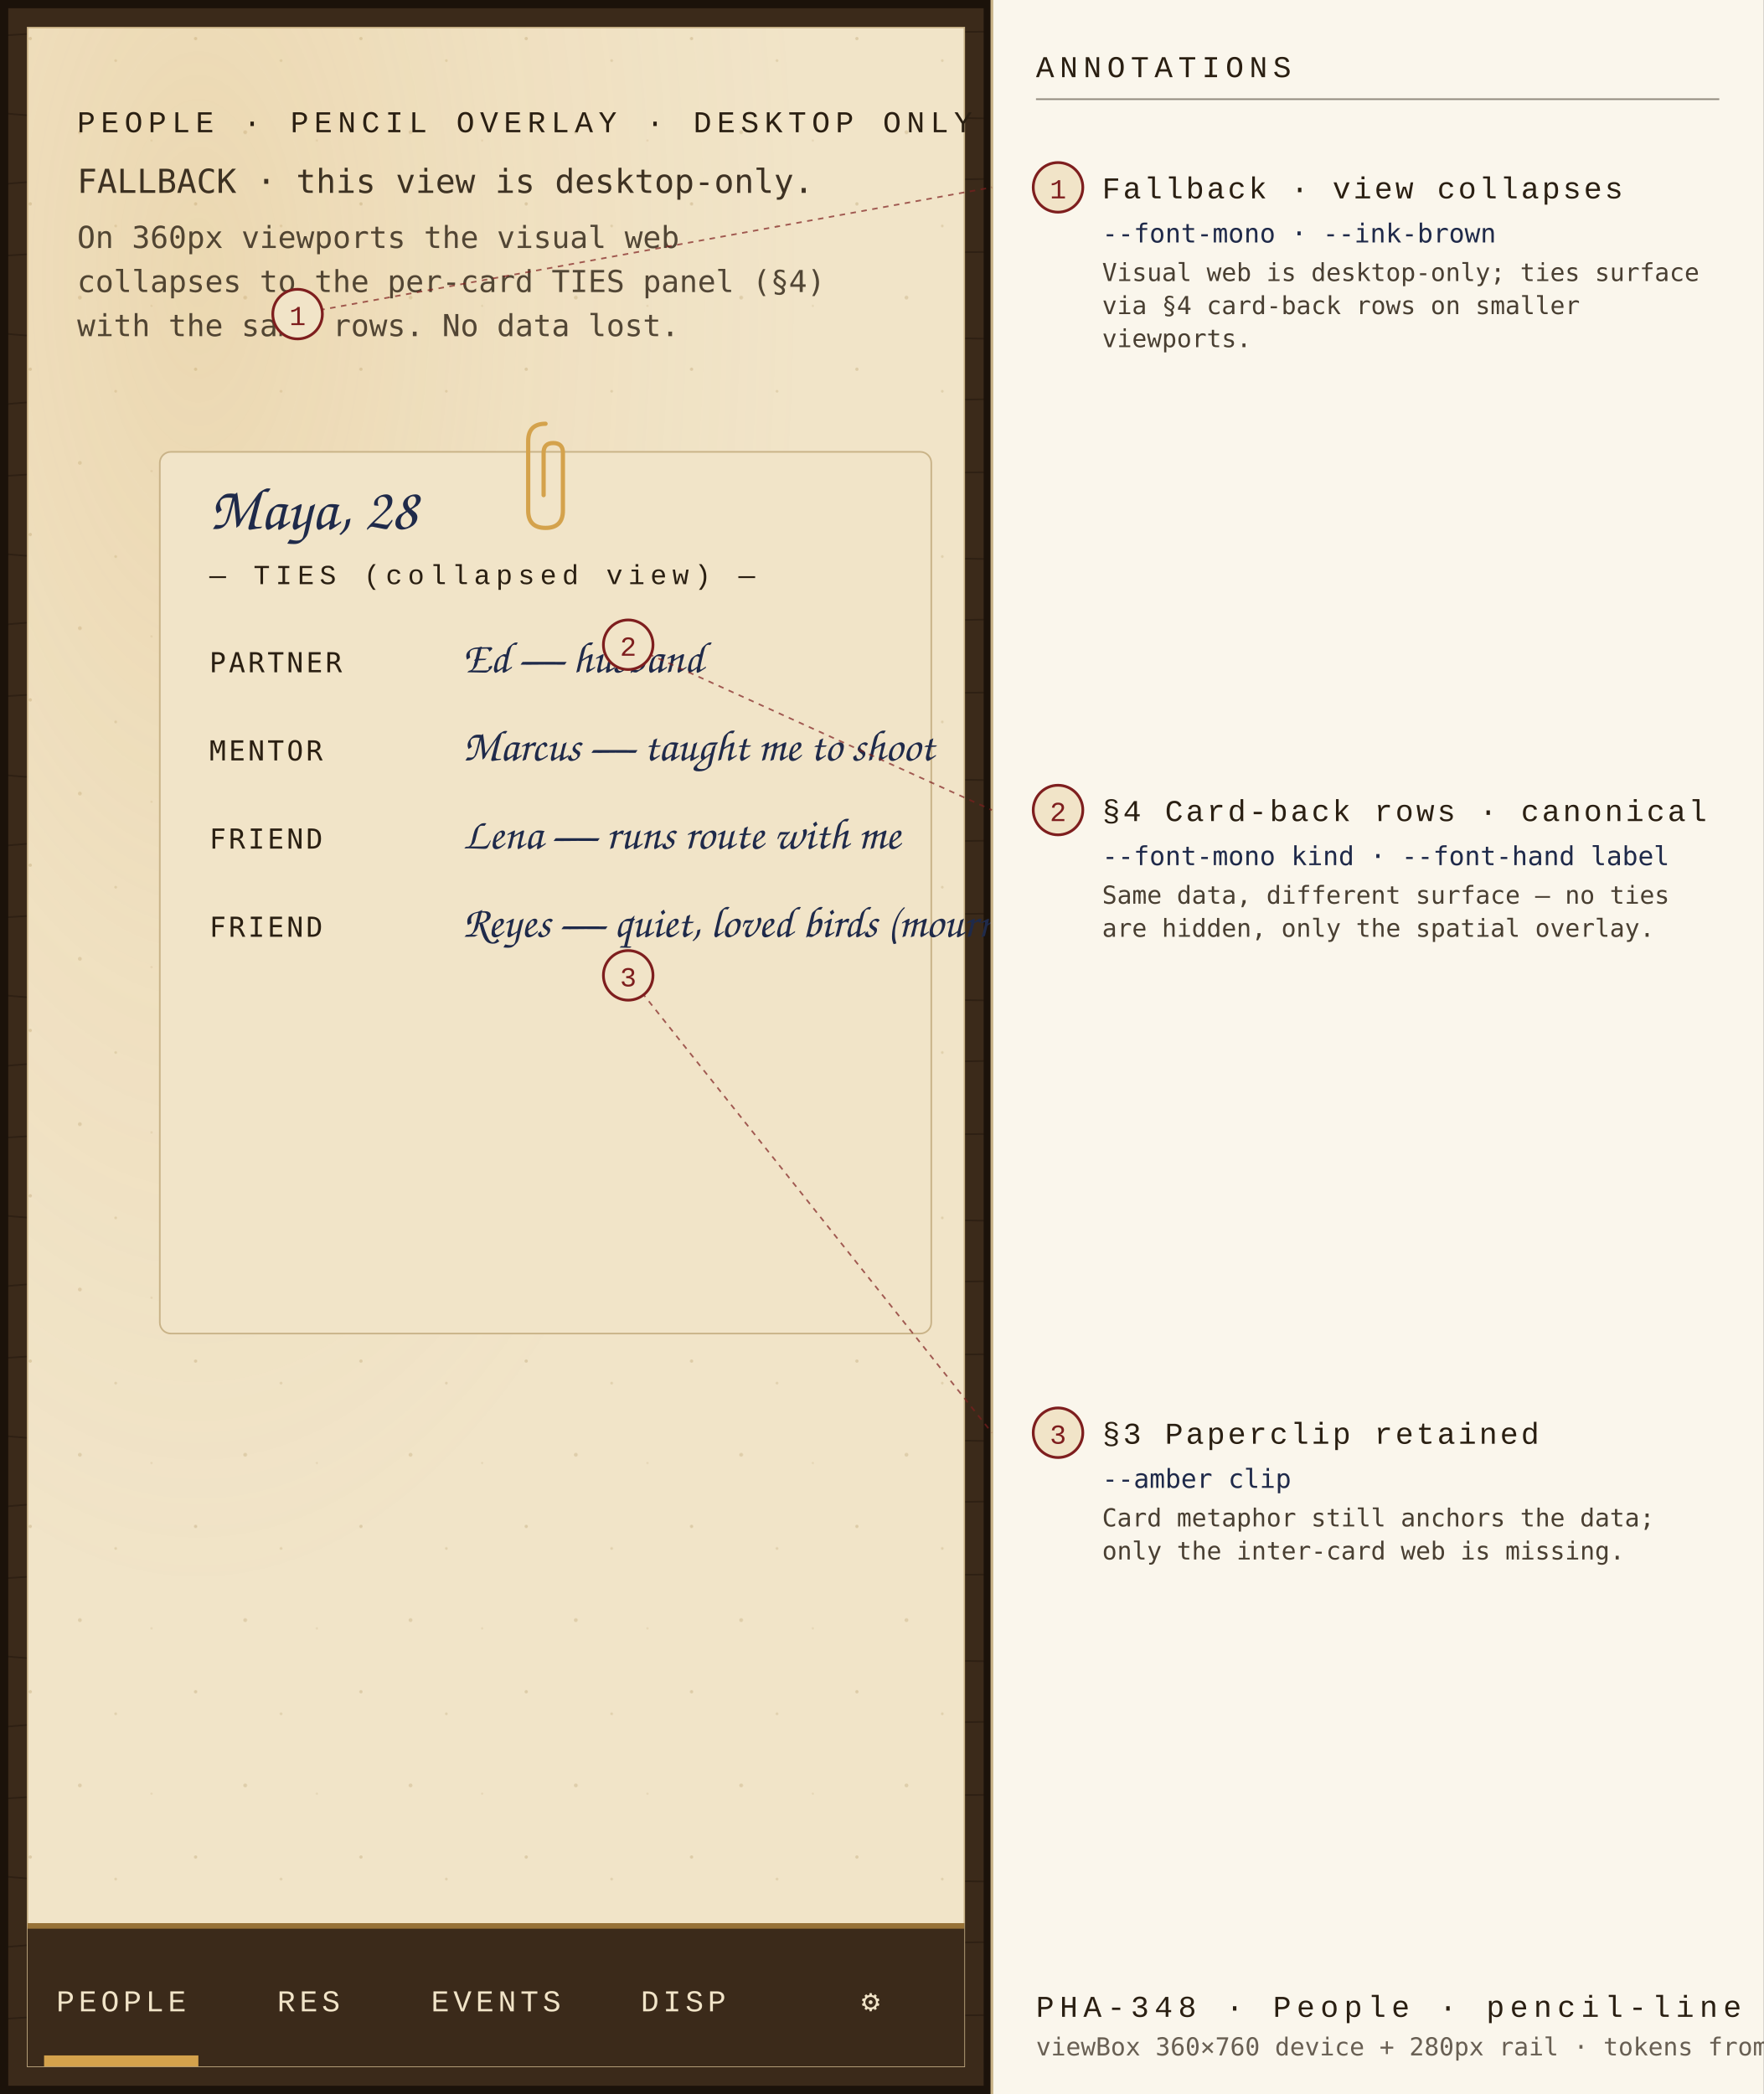
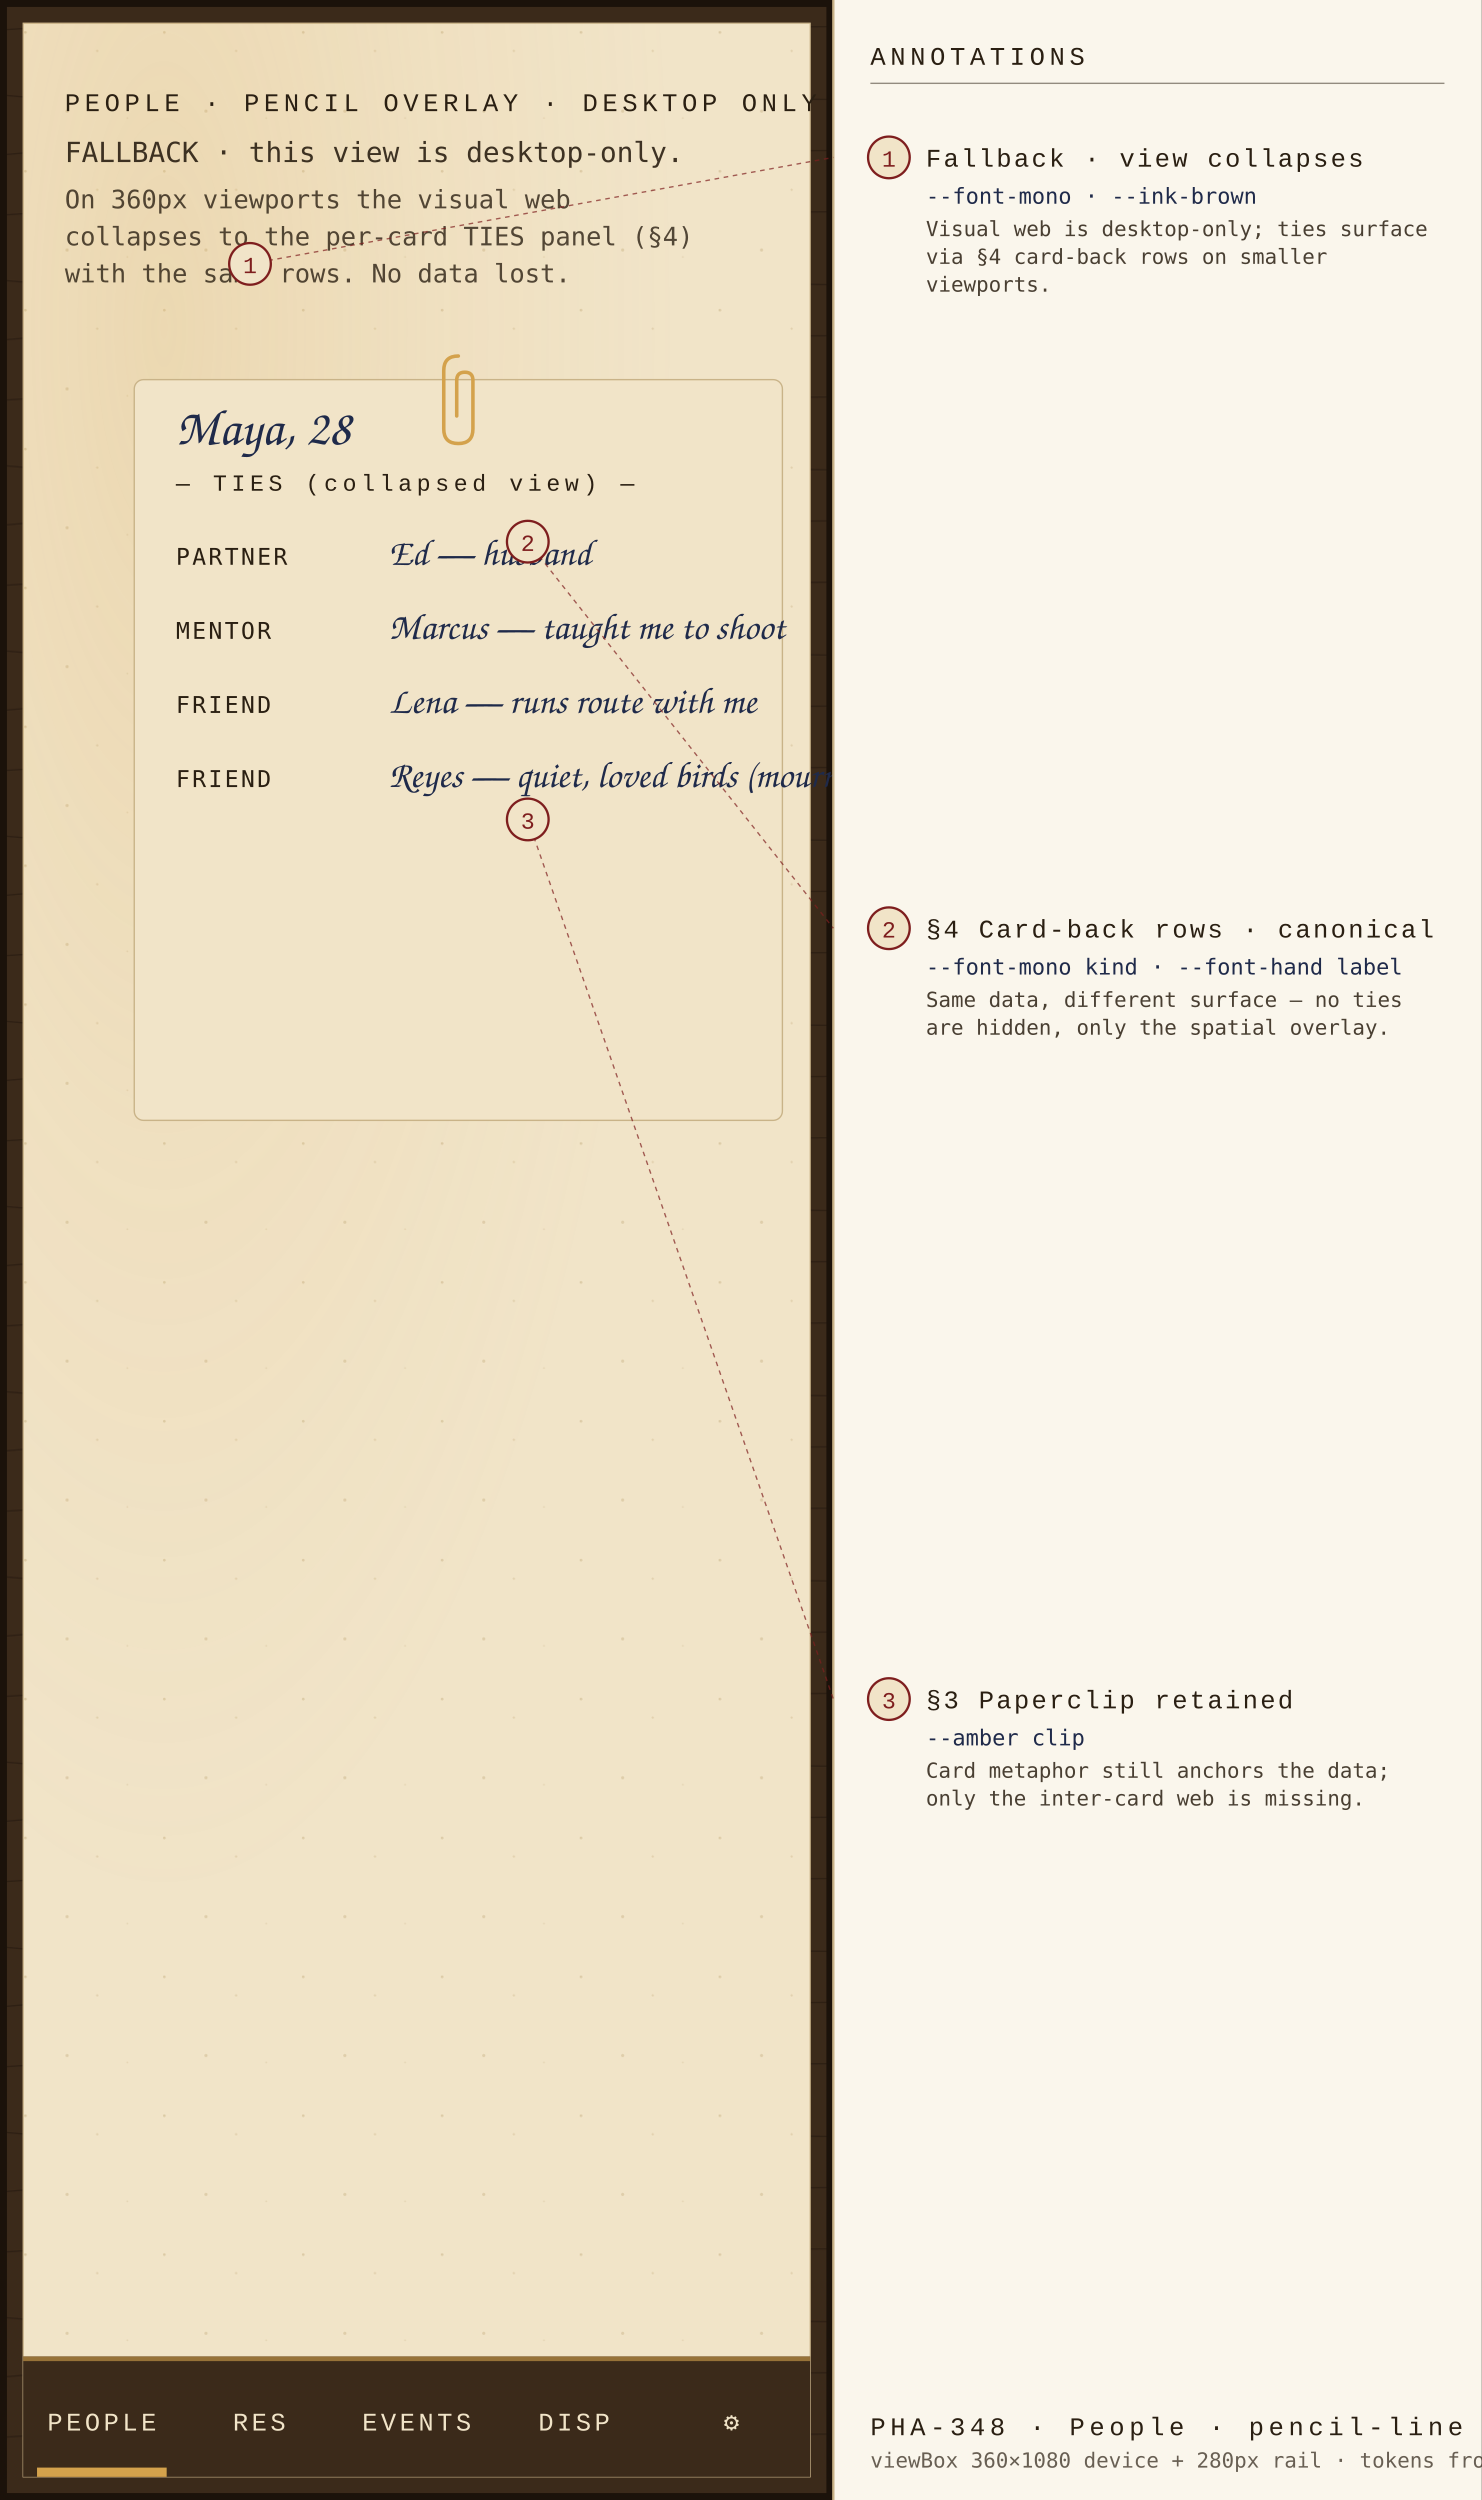
- <svg xmlns="http://www.w3.org/2000/svg" viewBox="0 0 640 760" width="640" height="760" role="img" aria-label="PHA-348 · People · pencil-line overlay · Mobile · ≤640px mockup">
+ <svg xmlns="http://www.w3.org/2000/svg" viewBox="0 0 640 1080" width="640" height="1080" role="img" aria-label="PHA-348 · People · pencil-line overlay · Mobile · ≤640px mockup">
  <defs>
    <pattern id="paperGrain" x="0" y="0" width="60" height="60" patternUnits="userSpaceOnUse">
      <rect width="60" height="60" fill="#F1E4C8" />
      <circle cx="11" cy="14" r="0.6" fill="#C9B388" opacity="0.5" />
      <circle cx="42" cy="22" r="0.5" fill="#C9B388" opacity="0.4" />
      <circle cx="29" cy="48" r="0.7" fill="#C9B388" opacity="0.45" />
      <circle cx="55" cy="51" r="0.4" fill="#C9B388" opacity="0.3" />
    </pattern>
    <pattern id="leatherGrain" x="0" y="0" width="80" height="80" patternUnits="userSpaceOnUse">
      <rect width="80" height="80" fill="#3B2A1A" />
      <path d="M0 13 q40 -3 80 0 M0 41 q40 4 80 0 M0 67 q40 -4 80 0" stroke="#1B120A" stroke-width="0.6" fill="none" opacity="0.5" />
    </pattern>
    <radialGradient id="lamp" cx="18%" cy="12%" r="65%">
      <stop offset="0%" stop-color="#D4A24C" stop-opacity="0.18" />
      <stop offset="55%" stop-color="#D4A24C" stop-opacity="0.06" />
      <stop offset="100%" stop-color="#D4A24C" stop-opacity="0" />
    </radialGradient>
    <filter id="hand" x="-2%" y="-50%" width="104%" height="200%">
      <feTurbulence type="fractalNoise" baseFrequency="0.7" numOctaves="2" seed="3" />
      <feDisplacementMap in="SourceGraphic" scale="0.6" />
    </filter>
    <symbol id="paperclip" viewBox="0 0 40 60">
      <path d="M20 4 q-9 0 -9 9 v36 q0 9 9 9 t9 -9 v-30 q0 -5 -5 -5 t-5 5 v22" fill="none" stroke="#D4A24C" stroke-width="2.2" stroke-linecap="round" />
    </symbol>
    <symbol id="touchHint" viewBox="0 0 44 44">
      <rect x="0" y="0" width="44" height="44" fill="none" stroke="#D4A24C" stroke-width="1" stroke-dasharray="3 3" opacity="0.6" />
    </symbol>
  </defs>
-   <rect x="0" y="0" width="640" height="760" fill="#3B2A1A" />
-   <rect x="0" y="0" width="360" height="760" fill="url(#leatherGrain)" />
-   <rect x="0" y="0" width="360" height="760" fill="url(#leatherGrain)" />
-   <rect x="0" y="0" width="360" height="760" fill="#3B2A1A" opacity="0.15" />
+   <rect x="0" y="0" width="640" height="1080" fill="#3B2A1A" />
+   <rect x="0" y="0" width="360" height="1080" fill="url(#leatherGrain)" />
+   <rect x="0" y="0" width="360" height="1080" fill="url(#leatherGrain)" />
+   <rect x="0" y="0" width="360" height="1080" fill="#3B2A1A" opacity="0.15" />
  <rect x="0" y="0" width="360" height="3" fill="#1B120A" />
-   <rect x="0" y="757" width="360" height="3" fill="#1B120A" />
-   <rect x="0" y="0" width="3" height="760" fill="#1B120A" />
-   <rect x="357" y="0" width="3" height="760" fill="#1B120A" />
-   <rect x="10" y="10" width="340" height="740" fill="url(#paperGrain)" stroke="#C9B388" stroke-width="0.5" />
-   <rect x="10" y="10" width="340" height="740" fill="url(#lamp)" />
+   <rect x="0" y="1077" width="360" height="3" fill="#1B120A" />
+   <rect x="0" y="0" width="3" height="1080" fill="#1B120A" />
+   <rect x="357" y="0" width="3" height="1080" fill="#1B120A" />
+   <rect x="10" y="10" width="340" height="1060" fill="url(#paperGrain)" stroke="#C9B388" stroke-width="0.5" />
+   <rect x="10" y="10" width="340" height="1060" fill="url(#lamp)" />
  <text x="28" y="48" font-family="'Special Elite', 'Courier New', Courier, monospace" font-size="11" fill="#2A1F12" letter-spacing="2">PEOPLE · PENCIL OVERLAY · DESKTOP ONLY</text>
  <text x="28" y="70" font-family="'IBM Plex Mono', ui-monospace, Menlo, Consolas, monospace" font-size="12" fill="#2A1F12" opacity="0.9">FALLBACK · this view is desktop-only.</text>
  <text x="28" y="90" font-family="'IBM Plex Mono', ui-monospace, Menlo, Consolas, monospace" font-size="11" fill="#2A1F12" opacity="0.8">On 360px viewports the visual web</text>
  <text x="28" y="106" font-family="'IBM Plex Mono', ui-monospace, Menlo, Consolas, monospace" font-size="11" fill="#2A1F12" opacity="0.8">collapses to the per-card TIES panel (§4)</text>
  <text x="28" y="122" font-family="'IBM Plex Mono', ui-monospace, Menlo, Consolas, monospace" font-size="11" fill="#2A1F12" opacity="0.8">with the same rows. No data lost.</text>
  <rect x="58" y="164" width="280" height="320" fill="#F1E4C8" stroke="#C9B388" stroke-width="0.6" rx="4" />
  <use href="#paperclip" x="184.0" y="150" width="28" height="44" />
  <text x="76" y="192" font-family="'Caveat', 'Patrick Hand', 'Bradley Hand', cursive" font-size="22" fill="#1F2A4A">Maya, 28</text>
  <text x="76" y="212" font-family="'Special Elite', 'Courier New', Courier, monospace" font-size="10" fill="#2A1F12" letter-spacing="2">— TIES (collapsed view) —</text>
  <text x="76" y="244" font-family="'IBM Plex Mono', ui-monospace, Menlo, Consolas, monospace" font-size="10" fill="#2A1F12" letter-spacing="1">PARTNER</text>
  <text x="168" y="244" font-family="'Caveat', 'Patrick Hand', 'Bradley Hand', cursive" font-size="16" fill="#1F2A4A">Ed — husband</text>
  <text x="76" y="276" font-family="'IBM Plex Mono', ui-monospace, Menlo, Consolas, monospace" font-size="10" fill="#2A1F12" letter-spacing="1">MENTOR</text>
  <text x="168" y="276" font-family="'Caveat', 'Patrick Hand', 'Bradley Hand', cursive" font-size="16" fill="#1F2A4A">Marcus — taught me to shoot</text>
  <text x="76" y="308" font-family="'IBM Plex Mono', ui-monospace, Menlo, Consolas, monospace" font-size="10" fill="#2A1F12" letter-spacing="1">FRIEND</text>
  <text x="168" y="308" font-family="'Caveat', 'Patrick Hand', 'Bradley Hand', cursive" font-size="16" fill="#1F2A4A">Lena — runs route with me</text>
  <text x="76" y="340" font-family="'IBM Plex Mono', ui-monospace, Menlo, Consolas, monospace" font-size="10" fill="#2A1F12" letter-spacing="1">FRIEND</text>
  <text x="168" y="340" font-family="'Caveat', 'Patrick Hand', 'Bradley Hand', cursive" font-size="16" fill="#1F2A4A">Reyes — quiet, loved birds (mourned)</text>
-   <rect x="10" y="698" width="340" height="52" fill="#3B2A1A" />
-   <rect x="10" y="698" width="340" height="2" fill="#D4A24C" opacity="0.6" />
-   <text x="44.0" y="730" text-anchor="middle" font-family="'Special Elite', 'Courier New', Courier, monospace" font-size="11" fill="#F1E4C8" letter-spacing="1.5">PEOPLE</text>
-   <rect x="16.0" y="746" width="56" height="4" fill="#D4A24C" />
-   <text x="112.0" y="730" text-anchor="middle" font-family="'Special Elite', 'Courier New', Courier, monospace" font-size="11" fill="#F1E4C8" letter-spacing="1.5">RES</text>
-   <text x="180.0" y="730" text-anchor="middle" font-family="'Special Elite', 'Courier New', Courier, monospace" font-size="11" fill="#F1E4C8" letter-spacing="1.5">EVENTS</text>
-   <text x="248.0" y="730" text-anchor="middle" font-family="'Special Elite', 'Courier New', Courier, monospace" font-size="11" fill="#F1E4C8" letter-spacing="1.5">DISP</text>
-   <text x="316.0" y="730" text-anchor="middle" font-family="'Special Elite', 'Courier New', Courier, monospace" font-size="11" fill="#F1E4C8" letter-spacing="1.5">⚙</text>
-   <rect x="360" y="0" width="280" height="760" fill="#FAF6EC" />
-   <line x1="360" y1="0" x2="360" y2="760" stroke="#C9B388" stroke-width="1" />
+   <rect x="10" y="1018" width="340" height="52" fill="#3B2A1A" />
+   <rect x="10" y="1018" width="340" height="2" fill="#D4A24C" opacity="0.6" />
+   <text x="44.0" y="1050" text-anchor="middle" font-family="'Special Elite', 'Courier New', Courier, monospace" font-size="11" fill="#F1E4C8" letter-spacing="1.5">PEOPLE</text>
+   <rect x="16.0" y="1066" width="56" height="4" fill="#D4A24C" />
+   <text x="112.0" y="1050" text-anchor="middle" font-family="'Special Elite', 'Courier New', Courier, monospace" font-size="11" fill="#F1E4C8" letter-spacing="1.5">RES</text>
+   <text x="180.0" y="1050" text-anchor="middle" font-family="'Special Elite', 'Courier New', Courier, monospace" font-size="11" fill="#F1E4C8" letter-spacing="1.5">EVENTS</text>
+   <text x="248.0" y="1050" text-anchor="middle" font-family="'Special Elite', 'Courier New', Courier, monospace" font-size="11" fill="#F1E4C8" letter-spacing="1.5">DISP</text>
+   <text x="316.0" y="1050" text-anchor="middle" font-family="'Special Elite', 'Courier New', Courier, monospace" font-size="11" fill="#F1E4C8" letter-spacing="1.5">⚙</text>
+   <rect x="360" y="0" width="280" height="1080" fill="#FAF6EC" />
+   <line x1="360" y1="0" x2="360" y2="1080" stroke="#C9B388" stroke-width="1" />
  <text x="376" y="28" font-family="'Special Elite', 'Courier New', Courier, monospace" font-size="11" fill="#2A1F12" letter-spacing="2">ANNOTATIONS</text>
  <line x1="376" y1="36" x2="624" y2="36" stroke="#2A1F12" stroke-width="0.6" opacity="0.5" />
  <line x1="108" y1="114" x2="360" y2="68" stroke="#7E1E1E" stroke-width="0.6" stroke-dasharray="2 2" opacity="0.7" />
  <circle cx="108" cy="114" r="9" fill="#F1E4C8" stroke="#7E1E1E" stroke-width="1" />
  <text x="108" y="118" text-anchor="middle" font-family="'Special Elite', 'Courier New', Courier, monospace" font-size="10" fill="#7E1E1E">1</text>
  <circle cx="384" cy="68" r="9" fill="#F1E4C8" stroke="#7E1E1E" stroke-width="1" />
  <text x="384" y="72" text-anchor="middle" font-family="'Special Elite', 'Courier New', Courier, monospace" font-size="10" fill="#7E1E1E">1</text>
  <text x="400" y="72" font-family="'Special Elite', 'Courier New', Courier, monospace" font-size="11" fill="#2A1F12" letter-spacing="1">Fallback · view collapses</text>
  <text x="400" y="88" font-family="'IBM Plex Mono', ui-monospace, Menlo, Consolas, monospace" font-size="9.5" fill="#1F2A4A">--font-mono · --ink-brown</text>
  <text x="400" y="102" font-family="'IBM Plex Mono', ui-monospace, Menlo, Consolas, monospace" font-size="9" fill="#2A1F12" opacity="0.85">Visual web is desktop-only; ties surface</text>
  <text x="400" y="114" font-family="'IBM Plex Mono', ui-monospace, Menlo, Consolas, monospace" font-size="9" fill="#2A1F12" opacity="0.85">via §4 card-back rows on smaller</text>
  <text x="400" y="126" font-family="'IBM Plex Mono', ui-monospace, Menlo, Consolas, monospace" font-size="9" fill="#2A1F12" opacity="0.85">viewports.</text>
-   <line x1="228" y1="234" x2="360" y2="294" stroke="#7E1E1E" stroke-width="0.6" stroke-dasharray="2 2" opacity="0.7" />
+   <line x1="228" y1="234" x2="360" y2="401" stroke="#7E1E1E" stroke-width="0.6" stroke-dasharray="2 2" opacity="0.7" />
  <circle cx="228" cy="234" r="9" fill="#F1E4C8" stroke="#7E1E1E" stroke-width="1" />
  <text x="228" y="238" text-anchor="middle" font-family="'Special Elite', 'Courier New', Courier, monospace" font-size="10" fill="#7E1E1E">2</text>
-   <circle cx="384" cy="294" r="9" fill="#F1E4C8" stroke="#7E1E1E" stroke-width="1" />
-   <text x="384" y="298" text-anchor="middle" font-family="'Special Elite', 'Courier New', Courier, monospace" font-size="10" fill="#7E1E1E">2</text>
-   <text x="400" y="298" font-family="'Special Elite', 'Courier New', Courier, monospace" font-size="11" fill="#2A1F12" letter-spacing="1">§4 Card-back rows · canonical</text>
-   <text x="400" y="314" font-family="'IBM Plex Mono', ui-monospace, Menlo, Consolas, monospace" font-size="9.5" fill="#1F2A4A">--font-mono kind · --font-hand label</text>
-   <text x="400" y="328" font-family="'IBM Plex Mono', ui-monospace, Menlo, Consolas, monospace" font-size="9" fill="#2A1F12" opacity="0.85">Same data, different surface — no ties</text>
-   <text x="400" y="340" font-family="'IBM Plex Mono', ui-monospace, Menlo, Consolas, monospace" font-size="9" fill="#2A1F12" opacity="0.85">are hidden, only the spatial overlay.</text>
-   <line x1="228" y1="354" x2="360" y2="520" stroke="#7E1E1E" stroke-width="0.6" stroke-dasharray="2 2" opacity="0.7" />
+   <circle cx="384" cy="401" r="9" fill="#F1E4C8" stroke="#7E1E1E" stroke-width="1" />
+   <text x="384" y="405" text-anchor="middle" font-family="'Special Elite', 'Courier New', Courier, monospace" font-size="10" fill="#7E1E1E">2</text>
+   <text x="400" y="405" font-family="'Special Elite', 'Courier New', Courier, monospace" font-size="11" fill="#2A1F12" letter-spacing="1">§4 Card-back rows · canonical</text>
+   <text x="400" y="421" font-family="'IBM Plex Mono', ui-monospace, Menlo, Consolas, monospace" font-size="9.5" fill="#1F2A4A">--font-mono kind · --font-hand label</text>
+   <text x="400" y="435" font-family="'IBM Plex Mono', ui-monospace, Menlo, Consolas, monospace" font-size="9" fill="#2A1F12" opacity="0.85">Same data, different surface — no ties</text>
+   <text x="400" y="447" font-family="'IBM Plex Mono', ui-monospace, Menlo, Consolas, monospace" font-size="9" fill="#2A1F12" opacity="0.85">are hidden, only the spatial overlay.</text>
+   <line x1="228" y1="354" x2="360" y2="734" stroke="#7E1E1E" stroke-width="0.6" stroke-dasharray="2 2" opacity="0.7" />
  <circle cx="228" cy="354" r="9" fill="#F1E4C8" stroke="#7E1E1E" stroke-width="1" />
  <text x="228" y="358" text-anchor="middle" font-family="'Special Elite', 'Courier New', Courier, monospace" font-size="10" fill="#7E1E1E">3</text>
-   <circle cx="384" cy="520" r="9" fill="#F1E4C8" stroke="#7E1E1E" stroke-width="1" />
-   <text x="384" y="524" text-anchor="middle" font-family="'Special Elite', 'Courier New', Courier, monospace" font-size="10" fill="#7E1E1E">3</text>
-   <text x="400" y="524" font-family="'Special Elite', 'Courier New', Courier, monospace" font-size="11" fill="#2A1F12" letter-spacing="1">§3 Paperclip retained</text>
-   <text x="400" y="540" font-family="'IBM Plex Mono', ui-monospace, Menlo, Consolas, monospace" font-size="9.5" fill="#1F2A4A">--amber clip</text>
-   <text x="400" y="554" font-family="'IBM Plex Mono', ui-monospace, Menlo, Consolas, monospace" font-size="9" fill="#2A1F12" opacity="0.85">Card metaphor still anchors the data;</text>
-   <text x="400" y="566" font-family="'IBM Plex Mono', ui-monospace, Menlo, Consolas, monospace" font-size="9" fill="#2A1F12" opacity="0.85">only the inter-card web is missing.</text>
-   <text x="376" y="732" font-family="'Special Elite', 'Courier New', Courier, monospace" font-size="11" fill="#2A1F12" letter-spacing="2">PHA-348 · People · pencil-line overlay · Mobile · ≤640px</text>
-   <text x="376" y="746" font-family="'IBM Plex Mono', ui-monospace, Menlo, Consolas, monospace" font-size="9" fill="#2A1F12" opacity="0.7">viewBox 360×760 device + 280px rail · tokens from design/tokens.css · components from design/components.md</text>
+   <circle cx="384" cy="734" r="9" fill="#F1E4C8" stroke="#7E1E1E" stroke-width="1" />
+   <text x="384" y="738" text-anchor="middle" font-family="'Special Elite', 'Courier New', Courier, monospace" font-size="10" fill="#7E1E1E">3</text>
+   <text x="400" y="738" font-family="'Special Elite', 'Courier New', Courier, monospace" font-size="11" fill="#2A1F12" letter-spacing="1">§3 Paperclip retained</text>
+   <text x="400" y="754" font-family="'IBM Plex Mono', ui-monospace, Menlo, Consolas, monospace" font-size="9.5" fill="#1F2A4A">--amber clip</text>
+   <text x="400" y="768" font-family="'IBM Plex Mono', ui-monospace, Menlo, Consolas, monospace" font-size="9" fill="#2A1F12" opacity="0.85">Card metaphor still anchors the data;</text>
+   <text x="400" y="780" font-family="'IBM Plex Mono', ui-monospace, Menlo, Consolas, monospace" font-size="9" fill="#2A1F12" opacity="0.85">only the inter-card web is missing.</text>
+   <text x="376" y="1052" font-family="'Special Elite', 'Courier New', Courier, monospace" font-size="11" fill="#2A1F12" letter-spacing="2">PHA-348 · People · pencil-line overlay · Mobile · ≤640px</text>
+   <text x="376" y="1066" font-family="'IBM Plex Mono', ui-monospace, Menlo, Consolas, monospace" font-size="9" fill="#2A1F12" opacity="0.7">viewBox 360×1080 device + 280px rail · tokens from design/tokens.css · components from design/components.md</text>
</svg>
